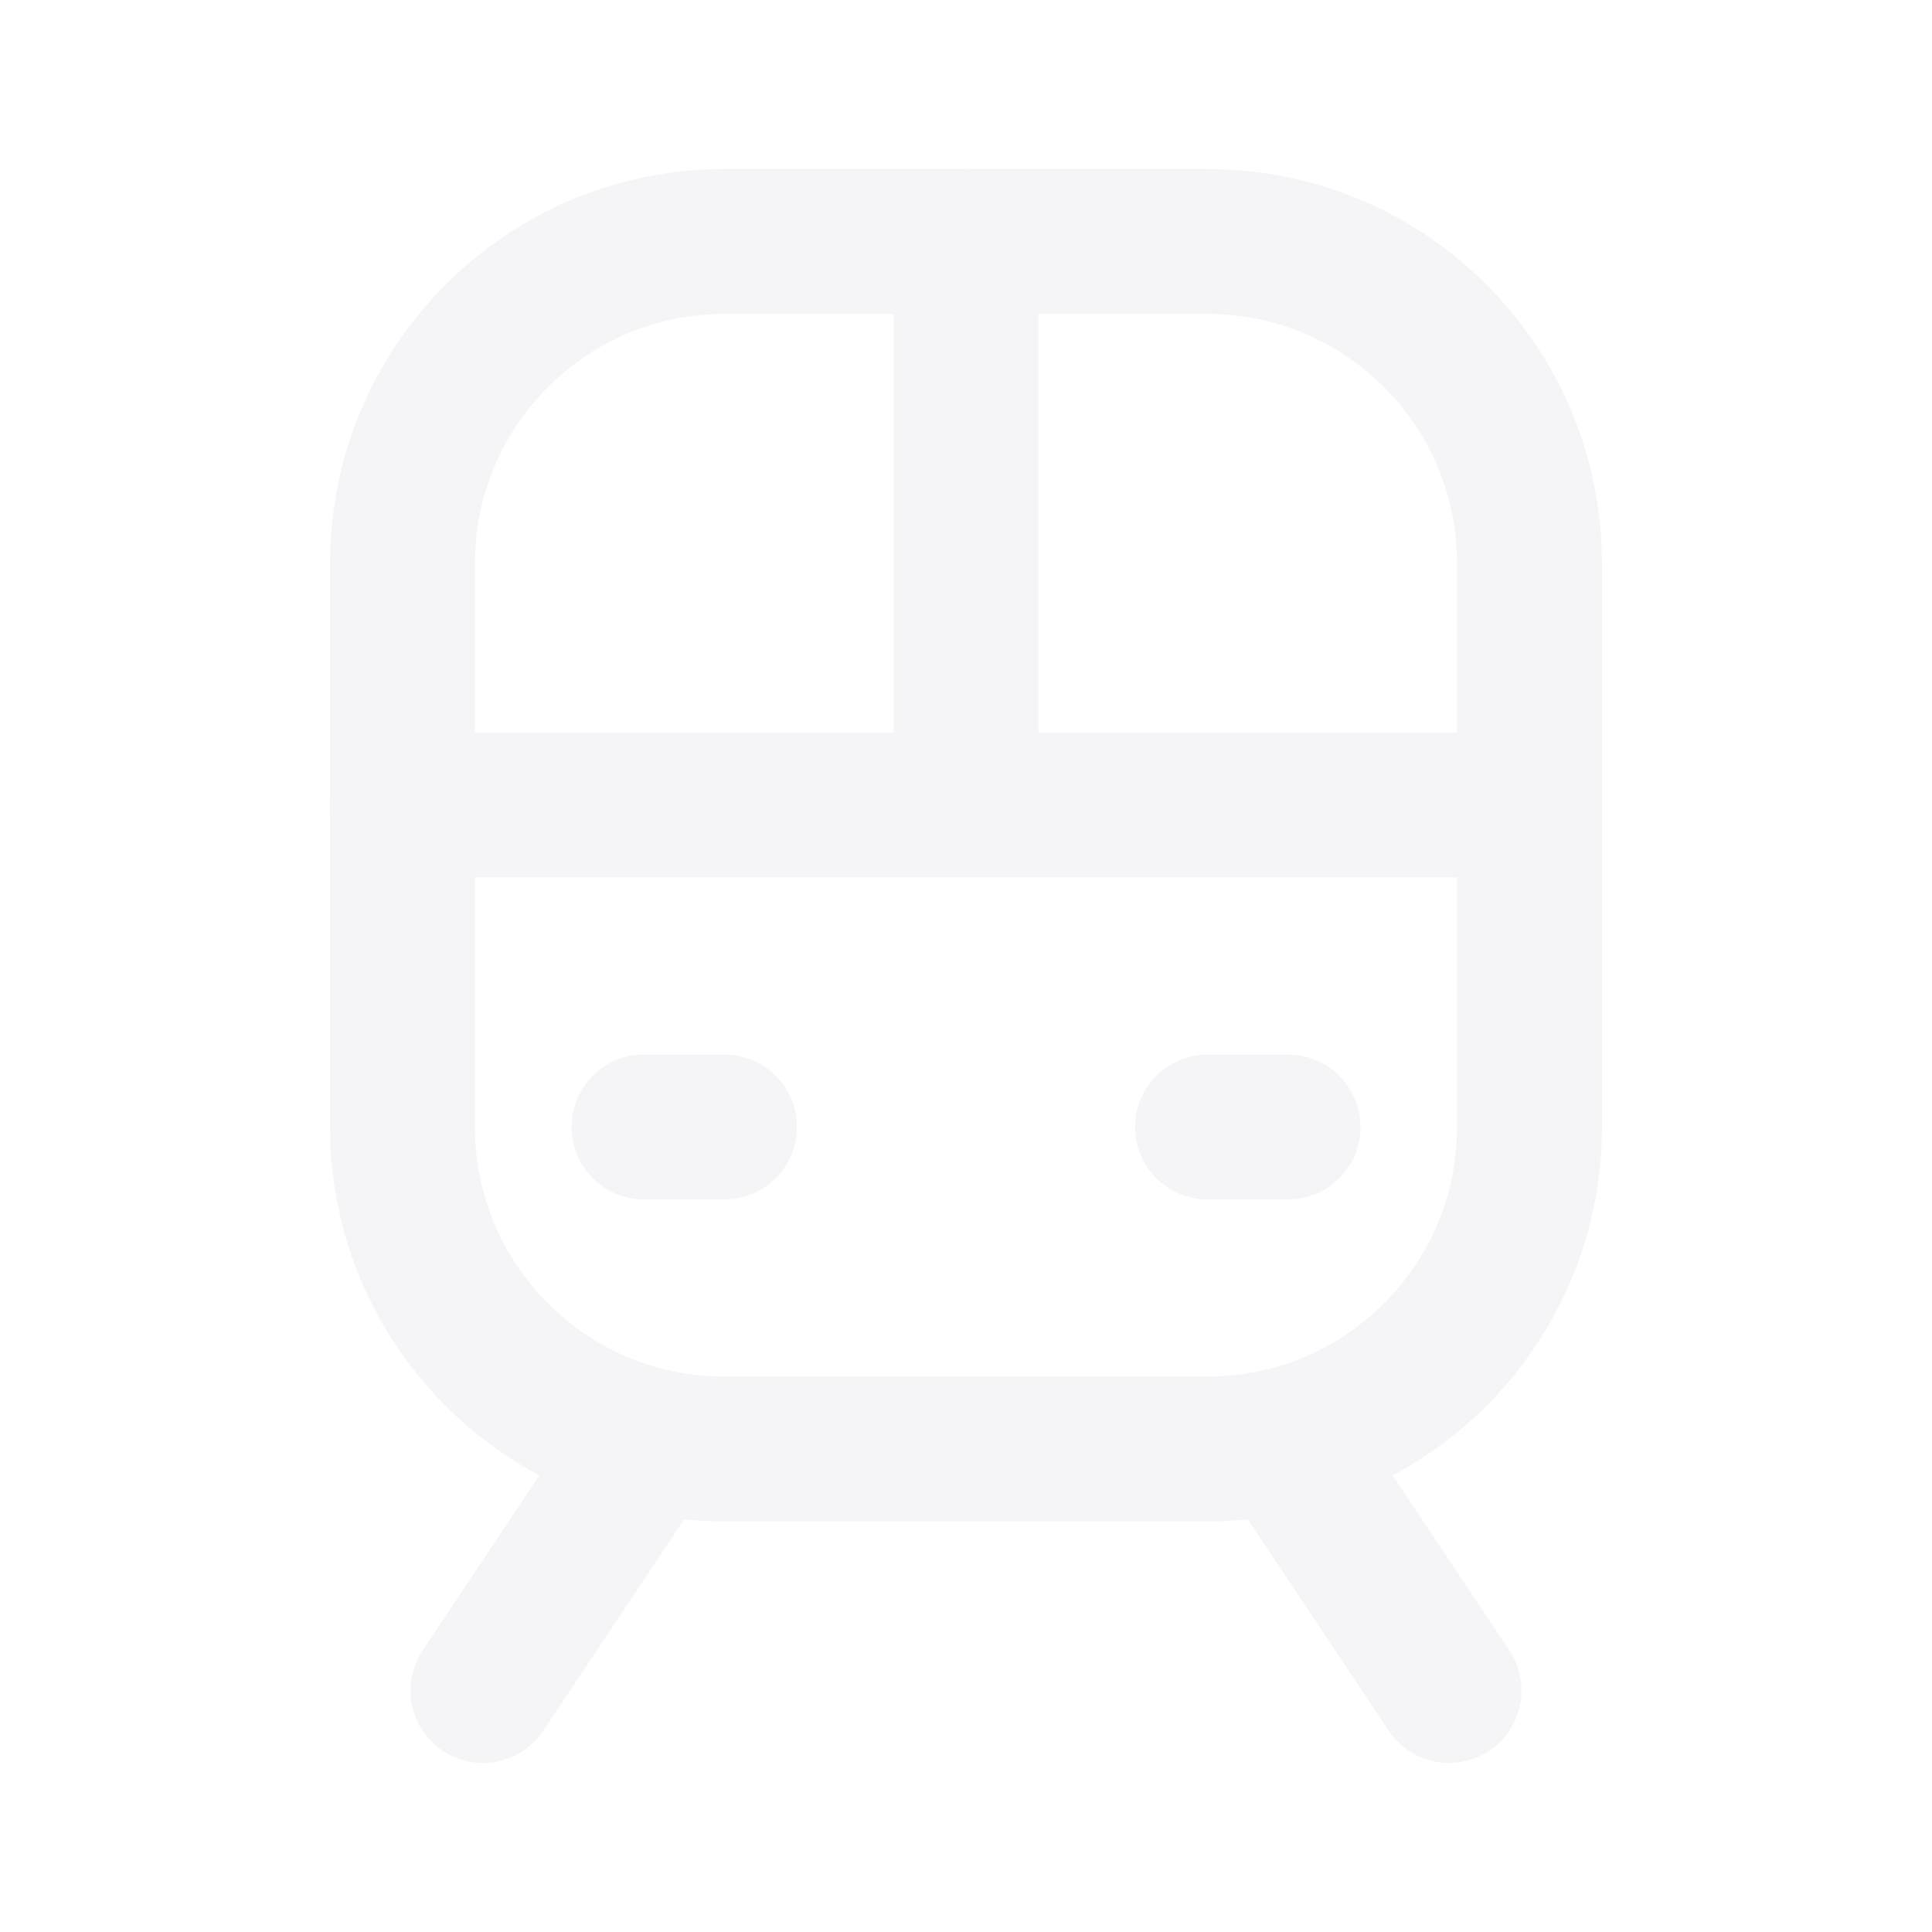
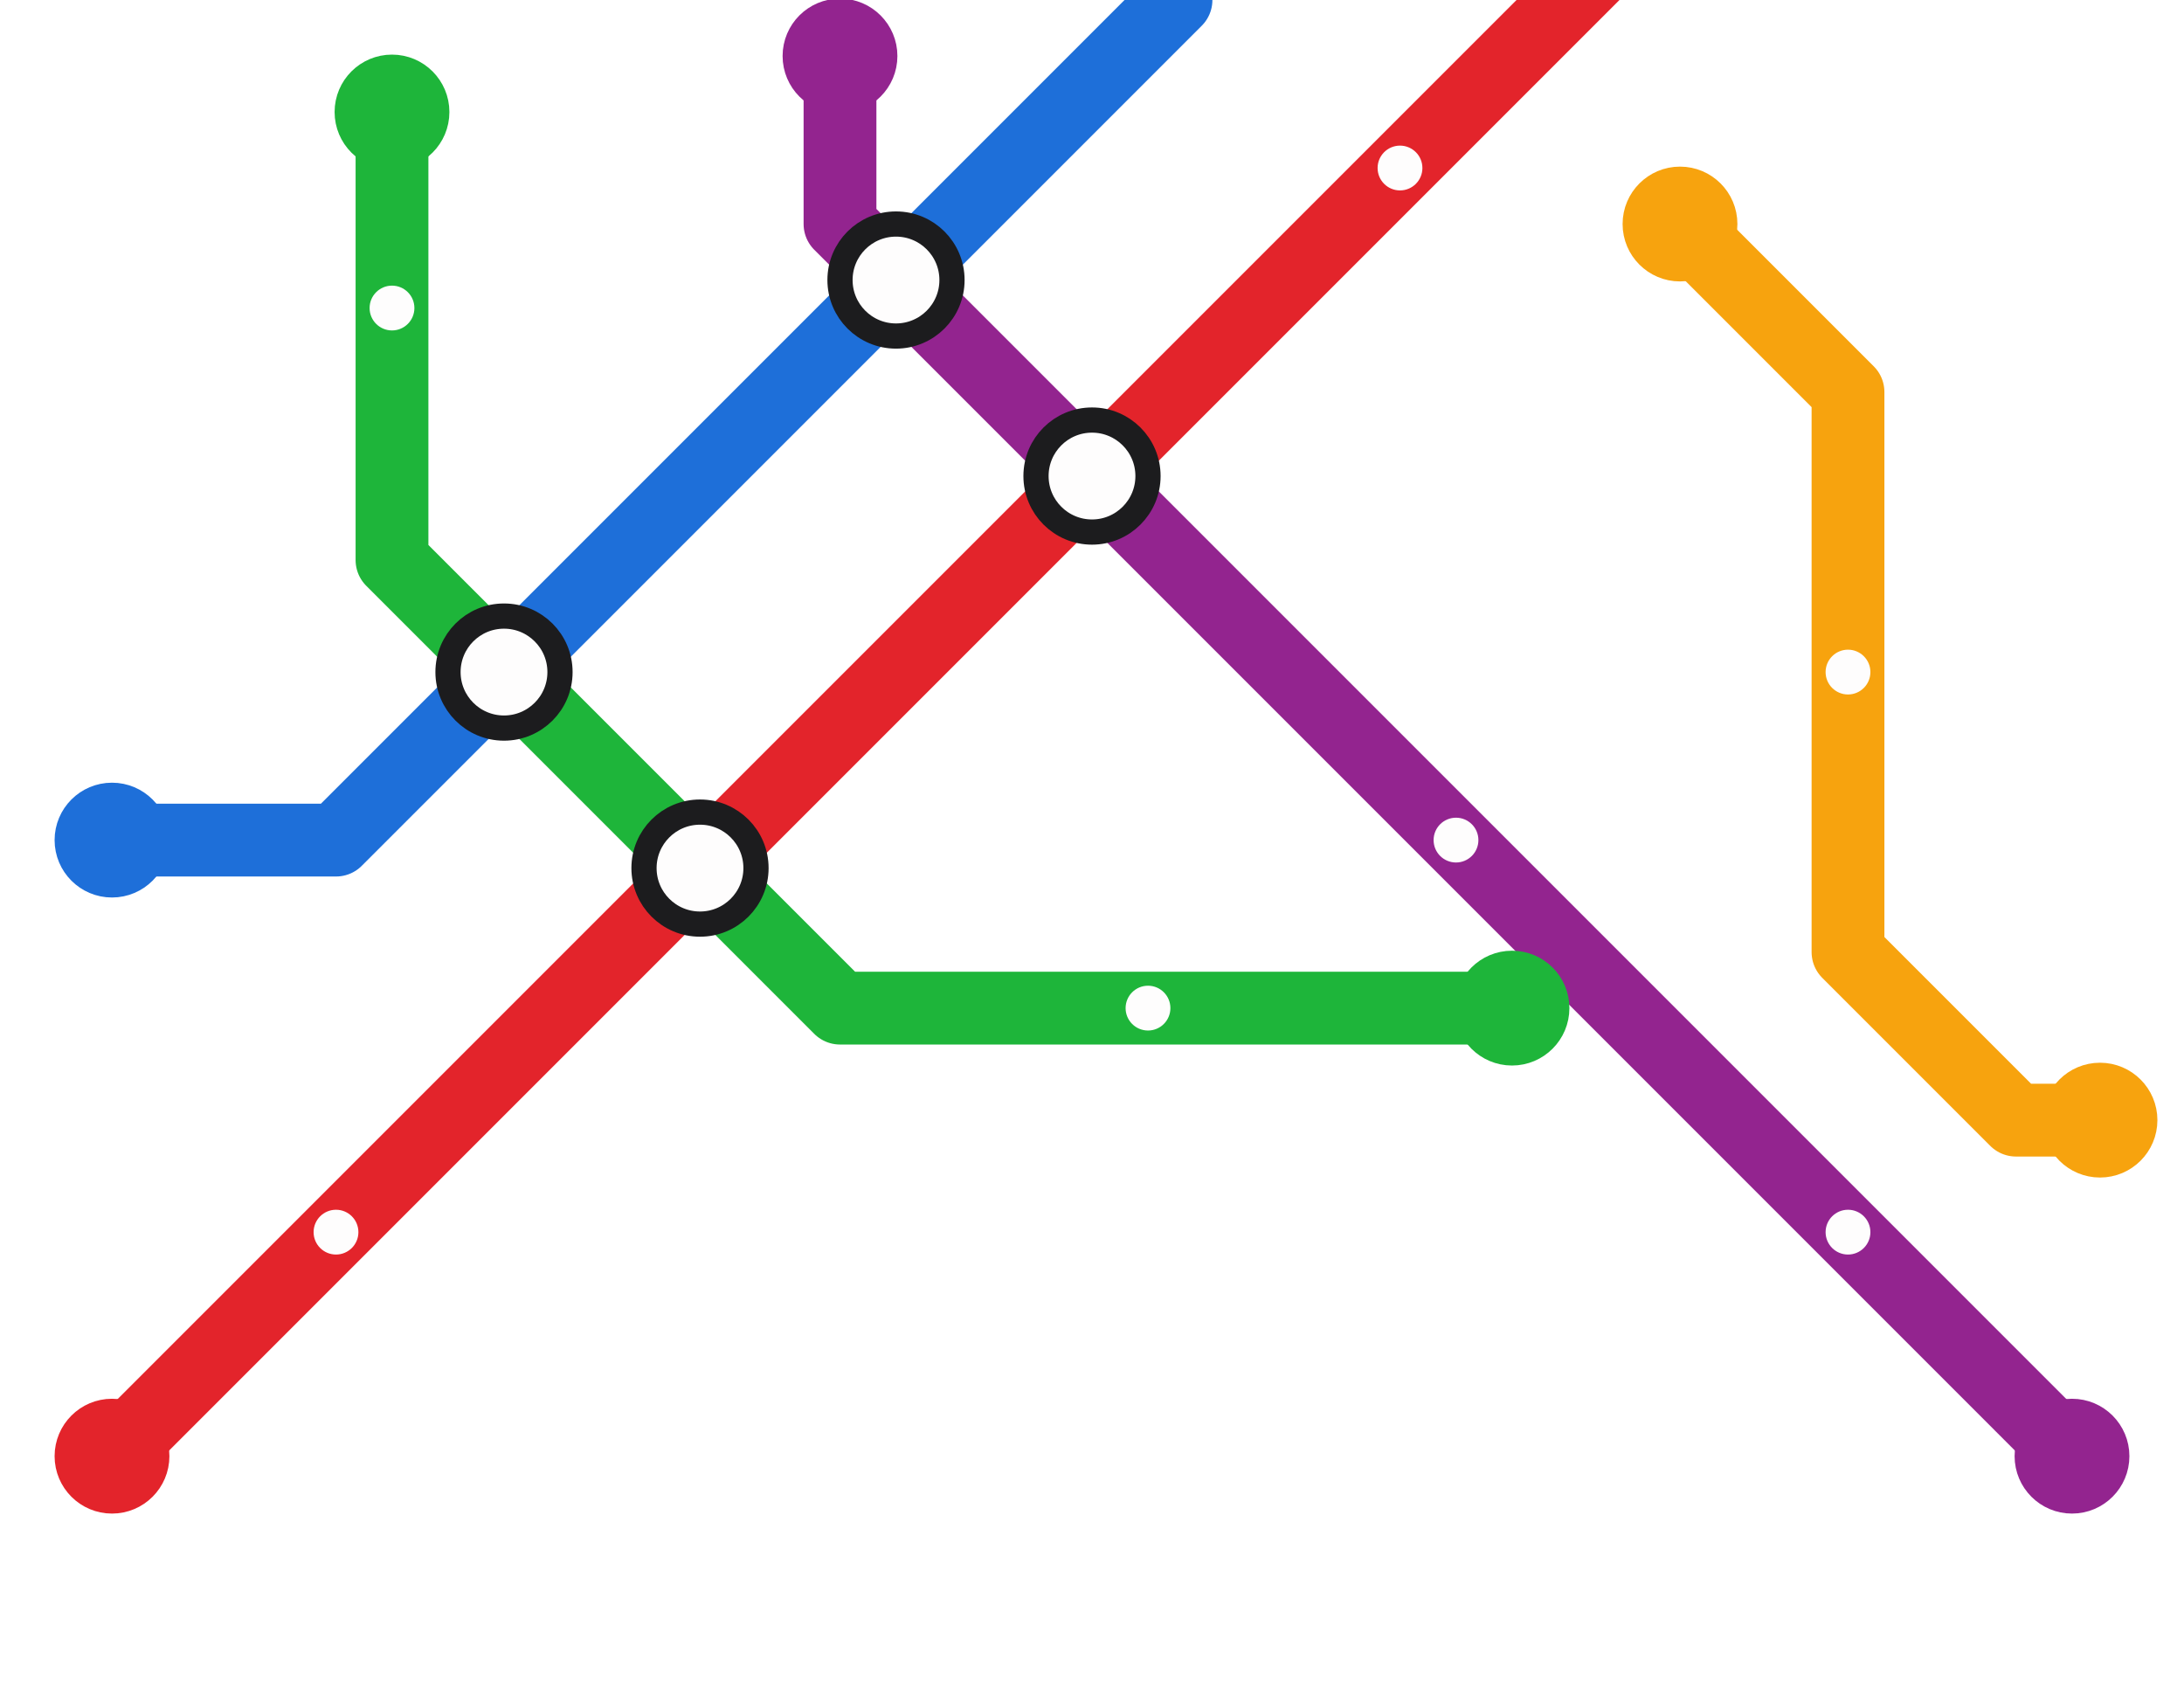
- <svg xmlns="http://www.w3.org/2000/svg" width="24" height="24" viewBox="0 0 24 24" role="img" aria-labelledby="title">
-   <g fill="none" stroke="#f5f5f7" stroke-width="1.8" stroke-linecap="round" stroke-linejoin="round">
-     <rect x="5" y="3" width="14" height="15" rx="4" />
-     <path d="M5 10h14M12 3v7M8 18l-2 3m10-3 2 3" />
-     <path d="M8 14h1m6 0h1" />
-   </g>
+ <svg xmlns="http://www.w3.org/2000/svg" viewBox="0 0 390 300" aria-hidden="true">
+   <polyline points="20,260 290,-10" fill="none" stroke="#E3242B" stroke-width="13" stroke-linecap="round" stroke-linejoin="round" />
+   <polyline points="20,150 60,150 210,0" fill="none" stroke="#1E6FD9" stroke-width="13" stroke-linecap="round" stroke-linejoin="round" />
+   <polyline points="70,20 70,100 150,180 270,180" fill="none" stroke="#1EB53A" stroke-width="13" stroke-linecap="round" stroke-linejoin="round" />
+   <polyline points="150,10 150,40 370,260" fill="none" stroke="#93248F" stroke-width="13" stroke-linecap="round" stroke-linejoin="round" />
+   <polyline points="300,40 330,70 330,170 360,200 375,200" fill="none" stroke="#F7A30E" stroke-width="13" stroke-linecap="round" stroke-linejoin="round" />
+   <circle cx="70" cy="55" r="4" fill="#FEFDFD" />
+   <circle cx="205" cy="180" r="4" fill="#FEFDFD" />
+   <circle cx="60" cy="220" r="4" fill="#FEFDFD" />
+   <circle cx="250" cy="30" r="4" fill="#FEFDFD" />
+   <circle cx="260" cy="150" r="4" fill="#FEFDFD" />
+   <circle cx="330" cy="220" r="4" fill="#FEFDFD" />
+   <circle cx="330" cy="120" r="4" fill="#FEFDFD" />
+   <circle cx="160" cy="50" r="10" fill="#FEFDFD" stroke="#1C1C1E" stroke-width="4.5" />
+   <circle cx="195" cy="85" r="10" fill="#FEFDFD" stroke="#1C1C1E" stroke-width="4.5" />
+   <circle cx="90" cy="120" r="10" fill="#FEFDFD" stroke="#1C1C1E" stroke-width="4.5" />
+   <circle cx="125" cy="155" r="10" fill="#FEFDFD" stroke="#1C1C1E" stroke-width="4.5" />
+   <circle cx="70" cy="20" r="8" fill="none" stroke="#1EB53A" stroke-width="4.5" />
+   <circle cx="270" cy="180" r="8" fill="none" stroke="#1EB53A" stroke-width="4.5" />
+   <circle cx="20" cy="150" r="8" fill="none" stroke="#1E6FD9" stroke-width="4.5" />
+   <circle cx="20" cy="260" r="8" fill="none" stroke="#E3242B" stroke-width="4.5" />
+   <circle cx="150" cy="10" r="8" fill="none" stroke="#93248F" stroke-width="4.5" />
+   <circle cx="370" cy="260" r="8" fill="none" stroke="#93248F" stroke-width="4.5" />
+   <circle cx="300" cy="40" r="8" fill="none" stroke="#F7A30E" stroke-width="4.5" />
+   <circle cx="375" cy="200" r="8" fill="none" stroke="#F7A30E" stroke-width="4.5" />
</svg>
